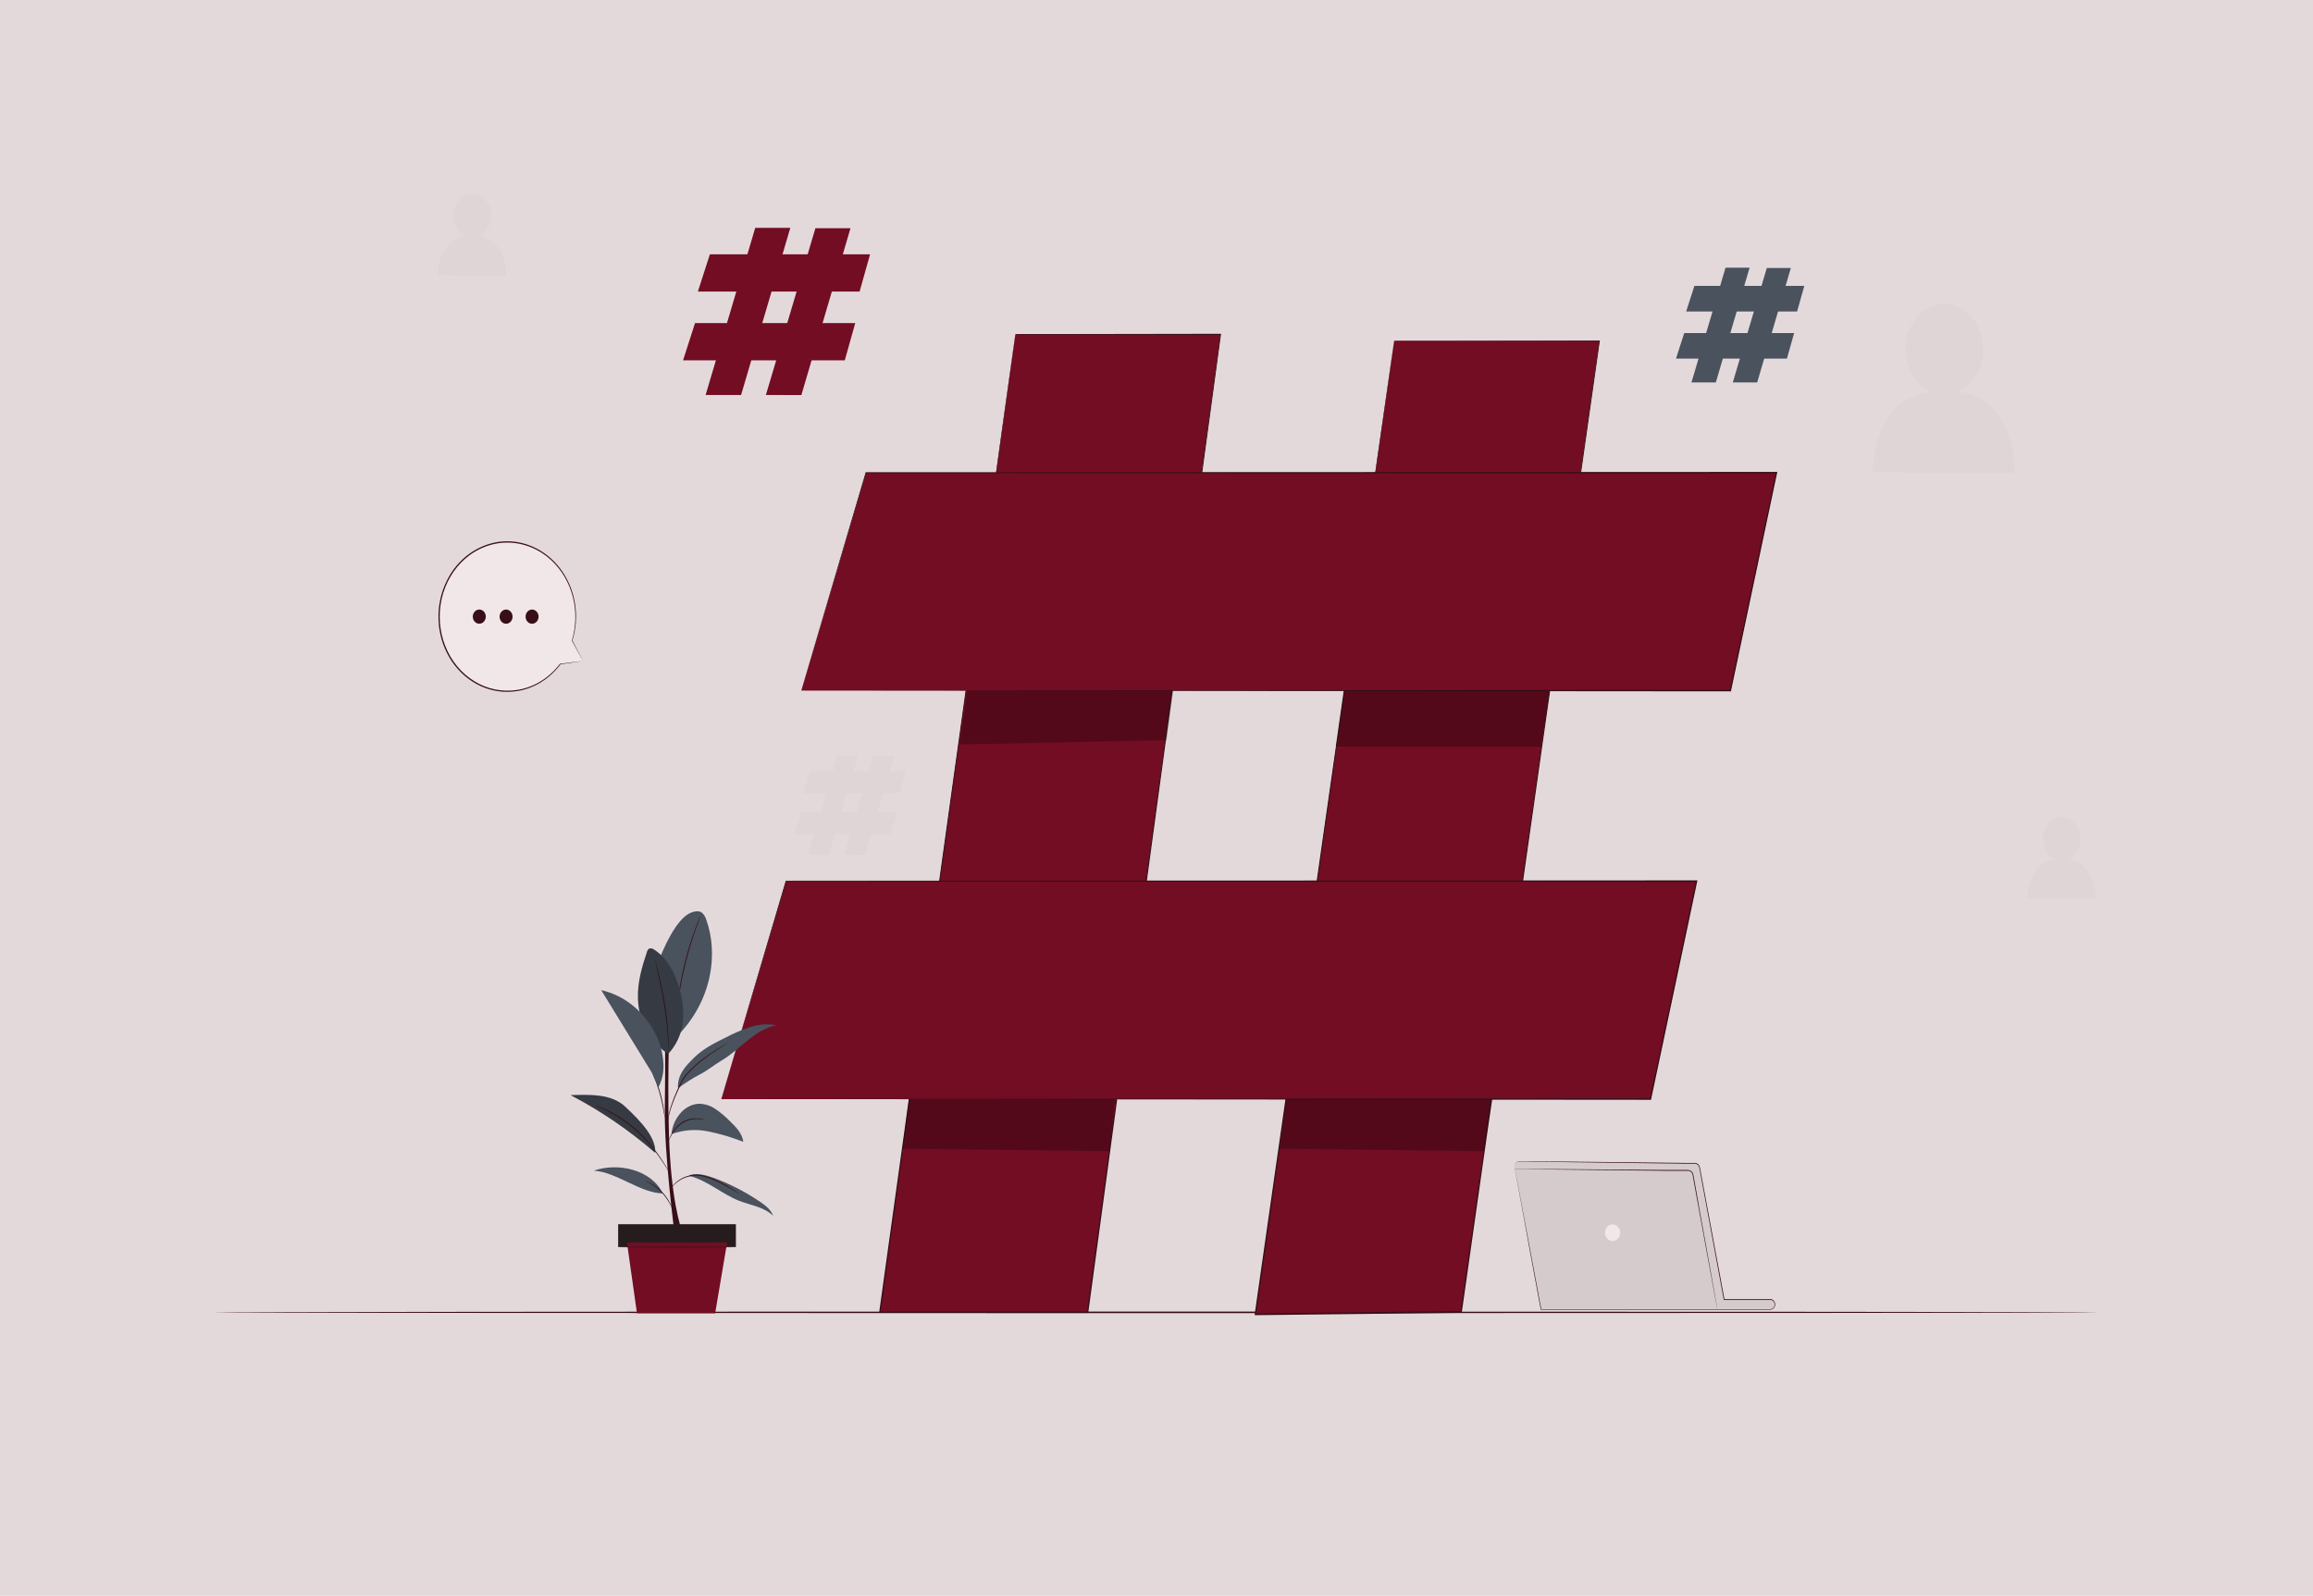
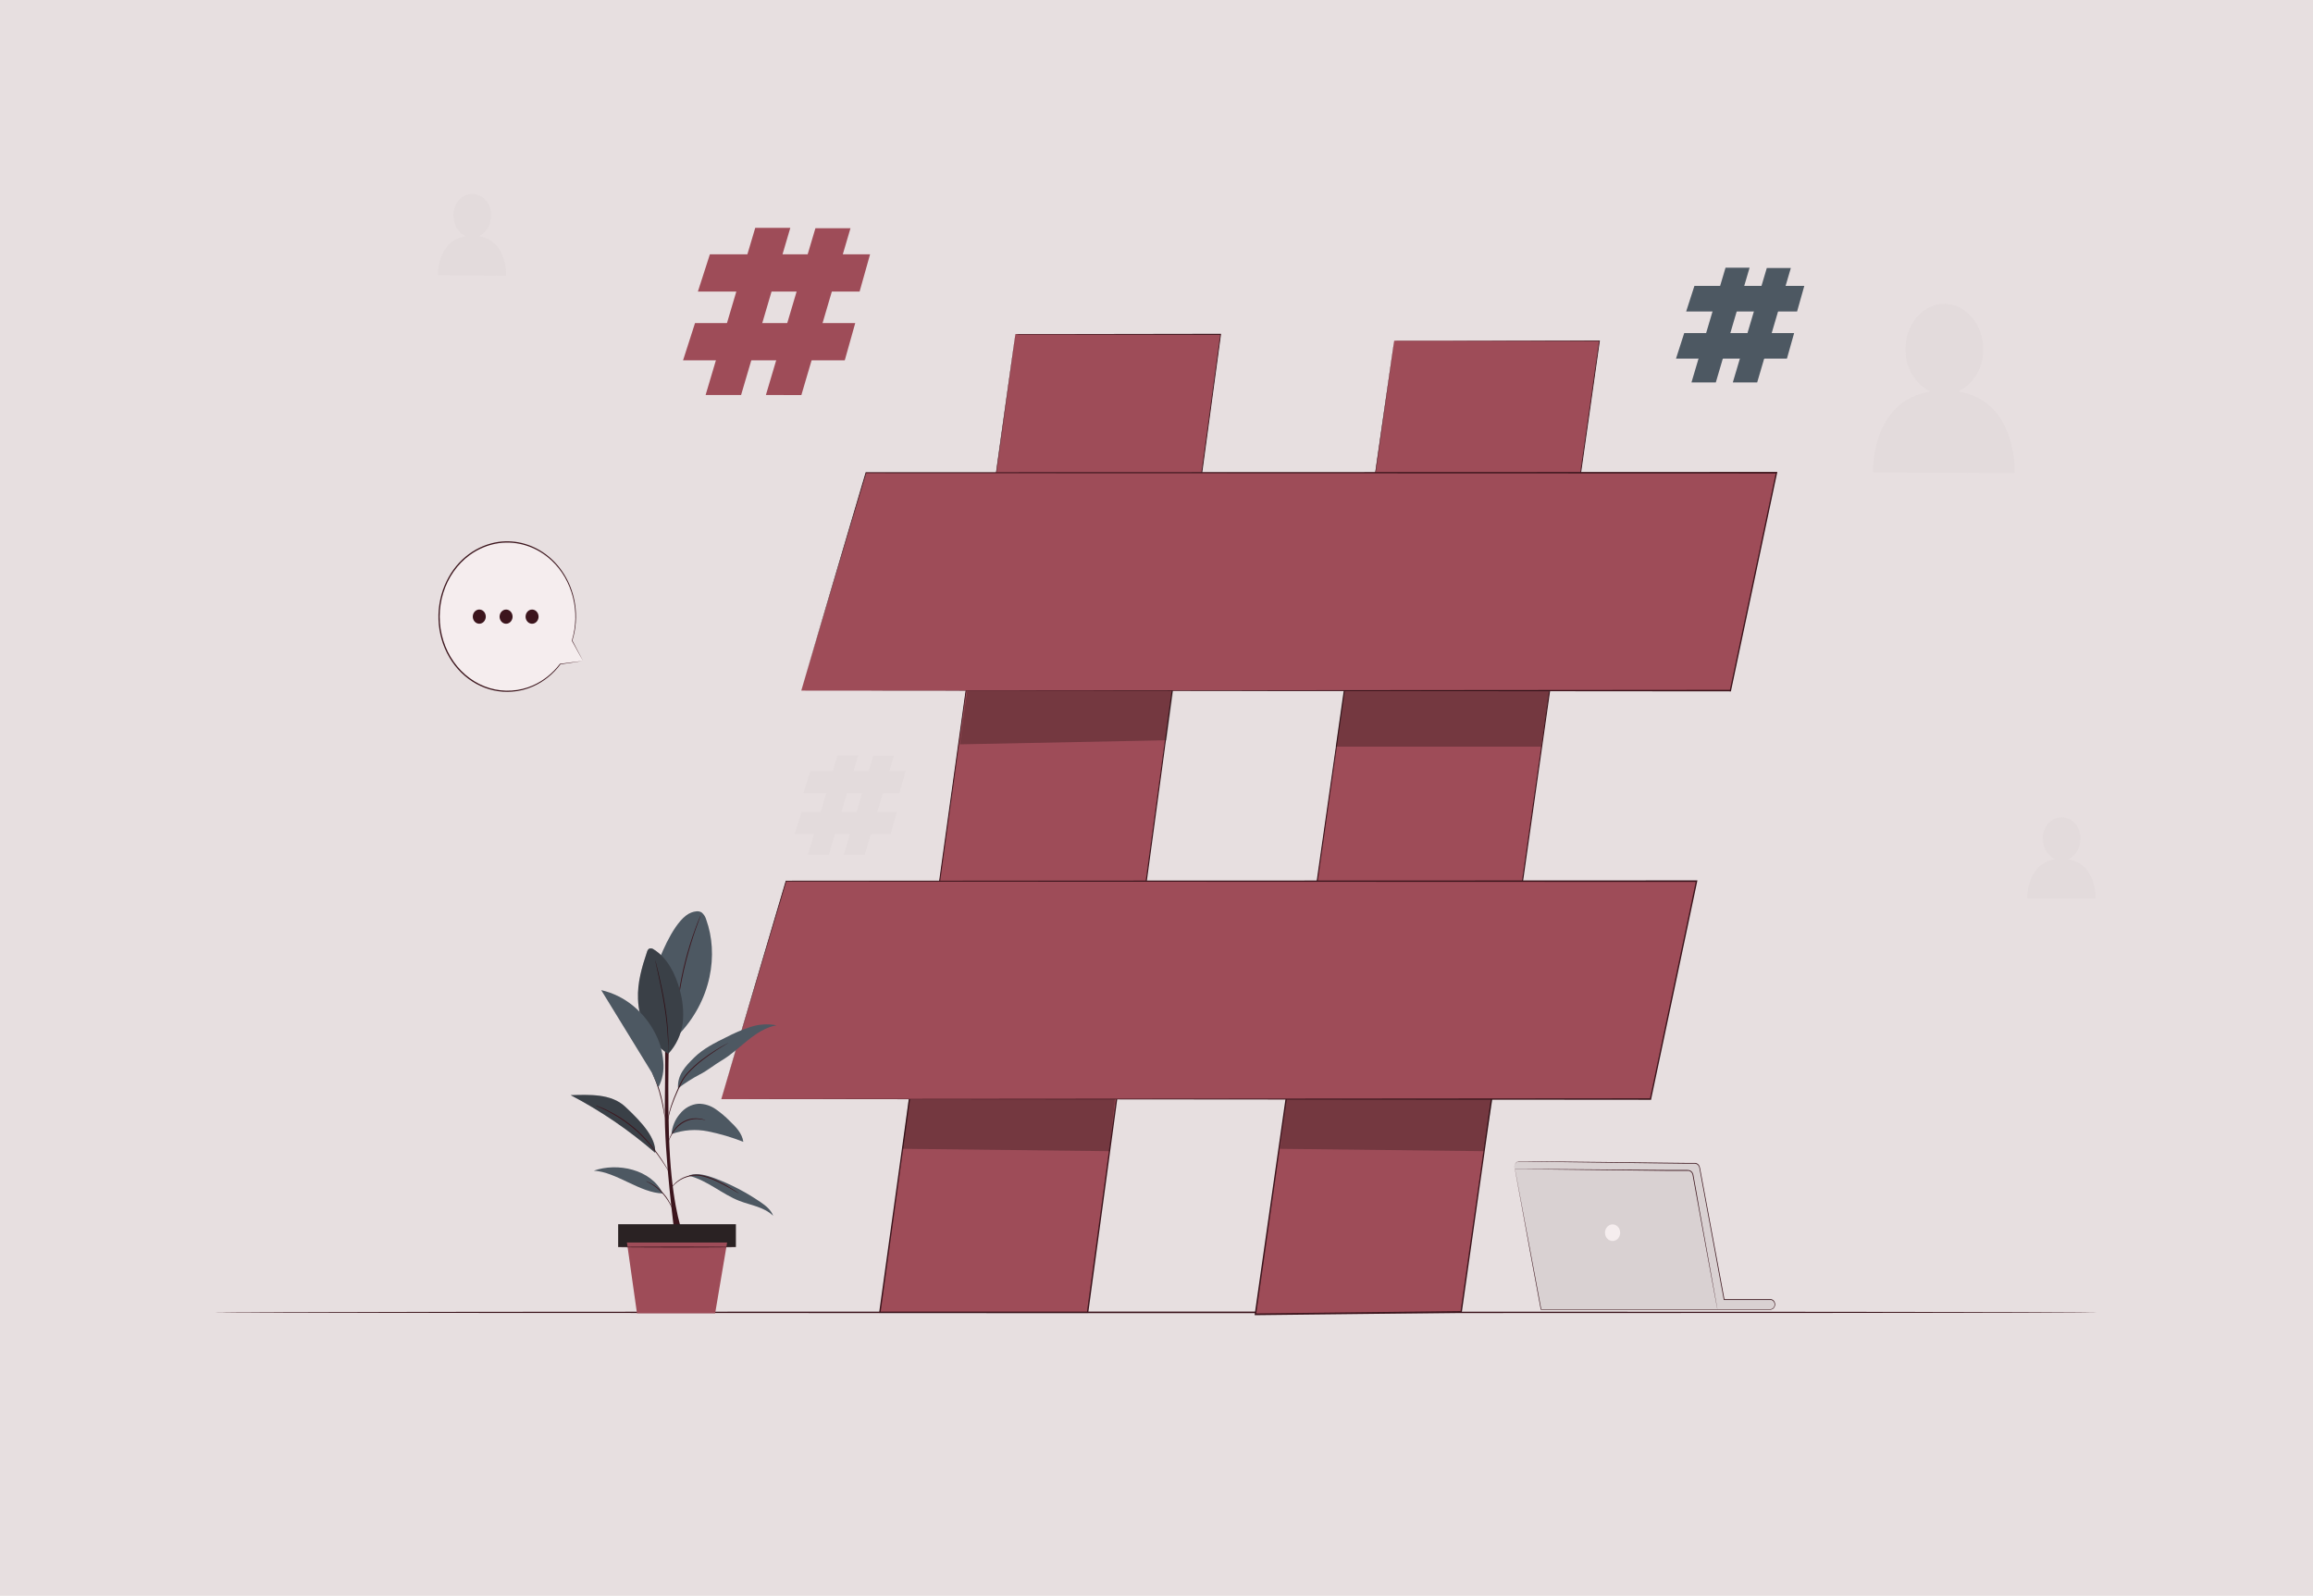
<svg xmlns="http://www.w3.org/2000/svg" width="848" height="585" viewBox="0 0 848 585" fill="none">
  <path d="M307 276.895L296.16 313.383H303.91L314.66 276.895H307Z" fill="#EBEBEB" />
  <path d="M320.14 276.972L309.32 313.384L317.07 313.395L327.79 276.972H320.14Z" fill="#EBEBEB" />
  <path d="M294.48 290.804L297.1 282.668H332.07L329.78 290.804H294.48Z" fill="#EBEBEB" />
  <path d="M291.24 305.817L293.86 297.682H328.83L326.54 305.817H291.24Z" fill="#EBEBEB" />
  <path d="M718.05 143.504C720.774 142.186 723.086 140.025 724.7 137.287C726.313 134.549 727.158 131.354 727.13 128.097C727.13 118.89 720.79 111.411 712.9 111.367C705.01 111.324 698.6 118.748 698.56 127.944C698.501 131.231 699.334 134.463 700.953 137.232C702.573 140.002 704.907 142.184 707.66 143.504C685.66 147.123 686.66 173.235 686.66 173.235L738.66 173.498C738.66 173.498 739.84 147.058 718.05 143.504Z" fill="#EBEBEB" />
  <path d="M175.66 86.6C176.974 85.964 178.09 84.921 178.868 83.6C179.646 82.278 180.054 80.737 180.04 79.165C180.107 78.133 179.98 77.098 179.666 76.123C179.352 75.147 178.858 74.253 178.215 73.494C177.572 72.736 176.794 72.13 175.928 71.714C175.063 71.297 174.128 71.08 173.183 71.075C172.237 71.07 171.3 71.277 170.431 71.683C169.561 72.09 168.777 72.687 168.128 73.438C167.478 74.189 166.976 75.078 166.653 76.05C166.33 77.022 166.193 78.056 166.25 79.088C166.221 80.675 166.622 82.235 167.404 83.572C168.185 84.909 169.311 85.963 170.64 86.6C160.03 88.35 160.51 100.957 160.51 100.957L185.6 101.089C185.6 101.089 186.18 88.339 175.66 86.6Z" fill="#EBEBEB" />
  <path d="M758.36 315.024C759.677 314.39 760.795 313.348 761.576 312.026C762.356 310.705 762.764 309.162 762.75 307.588C762.805 306.564 762.668 305.538 762.347 304.573C762.027 303.608 761.531 302.725 760.888 301.977C760.245 301.229 759.47 300.632 758.609 300.222C757.749 299.813 756.821 299.599 755.882 299.595C754.943 299.59 754.014 299.795 753.15 300.196C752.286 300.598 751.506 301.187 750.857 301.929C750.209 302.671 749.705 303.55 749.377 304.511C749.049 305.473 748.904 306.498 748.95 307.523C748.924 309.109 749.328 310.667 750.111 312.002C750.894 313.337 752.021 314.389 753.35 315.024C742.73 316.773 743.22 329.392 743.22 329.392L768.31 329.512C768.31 329.512 768.88 316.762 758.36 315.024Z" fill="#EBEBEB" />
  <path d="M769.48 481.142C769.48 481.295 614.67 481.426 423.76 481.426C232.85 481.426 78 481.295 78 481.142C78 480.989 232.74 480.847 423.74 480.847C614.74 480.847 769.48 480.978 769.48 481.142Z" fill="#321017" />
-   <path d="M372.27 122.466L322.59 480.989H398.72L447.48 122.466H372.27Z" fill="#730D23" />
+   <path d="M372.27 122.466L322.59 480.989H398.72L447.48 122.466H372.27Z" fill="#9f4d59" />
  <path d="M372.271 122.466H373.531H377.301H391.981L447.481 122.378H447.651V122.564C436.921 201.61 419.121 332.771 399.001 481.109V481.35H322.291L322.341 481.022C336.531 378.893 349.001 289.24 357.911 225.153C362.381 193.125 365.961 167.473 368.421 149.813C369.661 141.066 370.611 134.199 371.261 129.573C371.591 127.277 371.841 125.528 372.001 124.347C372.161 123.166 372.271 122.586 372.271 122.586L372.031 124.39C371.871 125.582 371.641 127.343 371.321 129.65C370.691 134.286 369.751 141.12 368.551 149.955C366.111 167.637 362.551 193.311 358.171 225.404C349.321 289.492 336.941 379.09 322.841 481.175L322.591 480.847H398.741L398.481 481.087C418.701 332.771 436.581 201.621 447.351 122.586L447.501 122.772L392.091 122.685H377.371H373.581L372.271 122.466Z" fill="#321017" />
-   <path d="M511.14 124.915L460.25 481.82L535.67 480.956L586.36 124.915H511.14Z" fill="#730D23" />
+   <path d="M511.14 124.915L460.25 481.82L535.67 480.956L586.36 124.915H511.14Z" fill="#9f4d59" />
  <path d="M511.14 124.916H512.41H516.18H530.86L586.36 124.828H586.53V125.014C575.36 203.601 556.86 333.864 535.94 481.077V481.317H535.23L460.3 482.17H460V481.842C474.55 380.151 487.31 290.935 496.44 227.066C501.02 195.181 504.69 169.638 507.22 152.066C508.48 143.319 509.46 136.517 510.13 131.914C510.46 129.628 510.71 127.89 510.89 126.709C511.07 125.528 511.15 124.959 511.15 124.959C511.15 124.959 511.08 125.572 510.92 126.753C510.76 127.934 510.51 129.694 510.19 131.99L507.34 152.208L496.74 227.252C487.67 291.056 474.98 380.26 460.54 481.864L460.28 481.536L535.21 480.672H535.7L535.45 480.913C556.45 333.679 575.04 203.47 586.25 124.883L586.4 125.08L530.98 124.992H516.27H512.48L511.14 124.916Z" fill="#321017" />
-   <path d="M293.771 253.189L317.531 173.312H651.35L634.46 253.189H293.771Z" fill="#730D23" />
+   <path d="M293.771 253.189L317.531 173.312H651.35L634.46 253.189H293.771Z" fill="#9f4d59" />
  <path d="M293.74 253.189L634.43 252.905L634.18 253.123C639.44 228.28 644.91 202.376 650.5 175.947C650.69 175.029 650.88 174.121 651.07 173.246L651.32 173.596L317.49 173.476L317.64 173.356L293.74 253.178C294.09 252.008 302.43 223.753 317.35 173.246V173.137H317.45L651.28 173.017H651.61L651.54 173.366L650.96 176.056C645.37 202.496 639.9 228.389 634.64 253.244V253.462H634.43L293.74 253.189Z" fill="#321017" />
-   <path d="M264.44 402.96L288.19 323.083H622.02L605.13 402.96H264.44Z" fill="#730D23" />
+   <path d="M264.44 402.96L288.19 323.083H622.02L605.13 402.96H264.44Z" fill="#9f4d59" />
  <path d="M264.44 402.927L605.13 402.653L604.88 402.861C610.13 378.018 615.61 352.124 621.19 325.685C621.39 324.766 621.58 323.859 621.76 322.984L622.02 323.334L288.19 323.213L288.33 323.104C273.24 373.578 264.79 401.833 264.44 402.927L288.05 322.995V322.885H288.16L621.99 322.765H622.32L622.24 323.115C622.06 323.99 621.86 324.897 621.67 325.816C616.08 352.256 610.61 378.138 605.35 402.992V403.211H605.15L264.44 402.927Z" fill="#321017" />
  <g opacity="0.3">
    <path d="M351.86 272.893L427.66 271.395L430.14 253.188H354.59L351.86 272.893Z" fill="black" />
  </g>
  <g opacity="0.3">
    <path d="M489.69 273.735H564.94L568.15 253.188H492.59L489.69 273.735Z" fill="black" />
  </g>
  <g opacity="0.3">
    <path d="M406.66 422.041L330.88 421.166L333.18 402.96H408.78L406.66 422.041Z" fill="black" />
  </g>
  <g opacity="0.3">
    <path d="M543.92 422.041L469.3 421.177L471.6 402.971H547.2L543.92 422.041Z" fill="black" />
  </g>
-   <path d="M276.89 83.528L258.69 144.816H271.7L289.75 83.528H276.89Z" fill="#730D23" />
-   <path d="M298.951 83.67L280.791 144.816L293.801 144.838L311.811 83.67H298.951Z" fill="#730D23" />
-   <path d="M255.86 106.895L260.26 93.238H318.99L315.15 106.895H255.86Z" fill="#730D23" />
-   <path d="M250.42 132.11L254.81 118.453H313.55L309.71 132.11H250.42Z" fill="#730D23" />
+   <path d="M276.89 83.528L258.69 144.816H271.7L289.75 83.528H276.89Z" fill="#9f4d59" />
+   <path d="M298.951 83.67L280.791 144.816L293.801 144.838L311.811 83.67H298.951Z" fill="#9f4d59" />
+   <path d="M255.86 106.895L260.26 93.238H318.99L315.15 106.895H255.86Z" fill="#9f4d59" />
+   <path d="M250.42 132.11L254.81 118.453H313.55L309.71 132.11H250.42Z" fill="#9f4d59" />
  <path d="M632.62 98.147L620.13 140.202H629.06L641.44 98.147H632.62Z" fill="#455A64" />
  <path d="M647.751 98.246L635.291 140.202L644.221 140.213L656.571 98.246H647.751Z" fill="#455A64" />
  <path d="M618.19 114.189L621.21 104.818H661.5L658.86 114.189H618.19Z" fill="#455A64" />
  <path d="M614.46 131.476L617.47 122.116H657.771L655.13 131.476H614.46Z" fill="#455A64" />
  <path d="M247.341 452.428C247.341 452.428 243.461 423.2 243.741 406.208C244.021 389.215 243.741 370.069 243.741 370.069H245.531C245.531 370.069 244.321 403.824 245.641 424.184C246.961 444.544 250.441 452.439 250.441 452.439H247.341" fill="#321017" />
  <path d="M258.93 337.178C258.642 336.143 258.069 335.231 257.29 334.564C256.16 333.777 254.67 334.105 253.4 334.564C247.98 336.653 243.19 347.686 241 353.492L248.18 379.965C261.16 366.843 263.4 349.588 258.93 337.178Z" fill="#455A64" />
  <path d="M256.87 335.636C256.852 335.757 256.818 335.875 256.77 335.986L256.42 336.948C256.1 337.779 255.66 338.993 255.13 340.491C254.07 343.498 252.73 347.708 251.52 352.442C250.31 357.177 249.52 361.54 248.98 364.711C248.73 366.296 248.53 367.587 248.41 368.483L248.26 369.5C248.248 369.624 248.221 369.745 248.18 369.861C248.169 369.741 248.169 369.62 248.18 369.5L248.28 368.461C248.36 367.565 248.53 366.274 248.76 364.678C249.363 360.523 250.181 356.409 251.21 352.355C252.244 348.302 253.482 344.316 254.92 340.414C255.47 338.916 255.92 337.713 256.29 336.893C256.46 336.511 256.59 336.204 256.69 335.953C256.743 335.842 256.803 335.736 256.87 335.636Z" fill="#321017" />
  <path d="M244.99 386.35C241.718 384.318 238.979 381.398 237.039 377.872C235.098 374.346 234.021 370.333 233.91 366.22C233.66 360.348 235.31 354.585 237.18 349.063C237.292 348.563 237.561 348.121 237.94 347.817C238.245 347.697 238.573 347.664 238.892 347.719C239.212 347.775 239.514 347.917 239.77 348.134C244.67 351.185 247.63 356.991 249.21 362.906C250.345 366.828 250.723 370.965 250.32 375.055C249.705 379.35 247.835 383.313 244.99 386.35Z" fill="#455A64" />
  <path d="M244.99 386.35C244.977 386.234 244.977 386.117 244.99 386.001V384.984C244.99 384.098 244.99 382.797 244.89 381.255C244.683 377.156 244.253 373.073 243.6 369.03C242.85 364.285 241.94 360.042 241.27 357.002C240.94 355.504 240.67 354.268 240.48 353.372C240.39 352.967 240.32 352.639 240.27 352.377C240.236 352.264 240.219 352.146 240.22 352.027C240.265 352.136 240.302 352.25 240.33 352.366C240.4 352.617 240.48 352.945 240.59 353.339C240.81 354.192 241.11 355.417 241.48 356.947C242.2 360.009 243.14 364.252 243.89 368.975C244.536 373.034 244.924 377.137 245.05 381.255C245.05 382.83 245.1 384.109 245.05 384.995C245.05 385.41 245.05 385.738 245.05 386.012C245.043 386.127 245.022 386.24 244.99 386.35Z" fill="#321017" />
  <g opacity="0.3">
    <path d="M244.99 386.35C241.718 384.318 238.979 381.398 237.039 377.872C235.098 374.346 234.021 370.333 233.91 366.22C233.66 360.348 235.31 354.585 237.18 349.063C237.292 348.563 237.561 348.121 237.94 347.817C238.245 347.697 238.573 347.664 238.892 347.719C239.212 347.775 239.514 347.917 239.77 348.134C244.67 351.185 247.63 356.991 249.21 362.906C250.345 366.828 250.723 370.965 250.32 375.055C249.705 379.35 247.835 383.313 244.99 386.35Z" fill="black" />
  </g>
  <path d="M252.59 431.072C259.22 432.669 264.68 437.775 271.07 440.268C275.31 441.909 280.07 442.455 283.47 445.736C282.66 443.549 280.74 442.007 278.87 440.739C273.608 437.139 267.988 434.204 262.12 431.991C259.12 430.897 255.84 429.902 252.78 430.843" fill="#455A64" />
  <path d="M243.011 437.535C234.701 437.382 225.961 429.651 217.701 429.192C226.341 426.141 238.701 428.634 243.011 437.535Z" fill="#455A64" />
  <path d="M246.25 415.753C250.53 414.22 255.091 413.882 259.52 414.769C263.944 415.656 268.292 416.943 272.52 418.618C272.09 415.469 269.76 413.096 267.52 410.964C265.918 409.329 264.177 407.864 262.32 406.59C260.451 405.309 258.286 404.638 256.08 404.655C254.757 404.752 253.466 405.139 252.282 405.793C251.099 406.446 250.047 407.353 249.19 408.46C247.495 410.454 246.441 413 246.19 415.709" fill="#455A64" />
  <path d="M229.21 405.726C223.98 400.85 216.07 401.353 209.21 401.495C220.237 407.249 230.636 414.343 240.21 422.642C240.51 417.339 235.81 411.893 229.21 405.726Z" fill="#455A64" />
  <g opacity="0.3">
    <path d="M229.21 405.726C223.98 400.85 216.07 401.353 209.21 401.495C220.237 407.249 230.636 414.343 240.21 422.642C240.51 417.339 235.81 411.893 229.21 405.726Z" fill="black" />
  </g>
  <path d="M248.601 398.991C251.14 397.06 253.815 395.353 256.601 393.884C259.351 392.517 261.911 390.341 264.601 388.767C268.051 386.733 271.031 383.89 274.191 381.364C277.351 378.838 280.831 376.553 284.701 375.897C281.515 375.275 278.24 375.481 275.141 376.498C272.055 377.517 269.045 378.797 266.141 380.325C262.061 382.337 257.921 384.393 254.581 387.651C251.241 390.91 248.241 394.136 248.581 399.002" fill="#455A64" />
  <path d="M270.92 437.535C270.828 437.505 270.741 437.461 270.66 437.403L269.94 436.999C269.31 436.638 268.41 436.091 267.28 435.468C266.72 435.151 266.1 434.812 265.43 434.462C264.76 434.112 264.04 433.751 263.27 433.369C261.622 432.557 259.912 431.902 258.16 431.411C256.424 430.892 254.598 430.843 252.84 431.269C252.072 431.452 251.316 431.697 250.58 432.002C249.024 432.701 247.623 433.756 246.47 435.096C245.99 435.665 245.75 436.004 245.73 435.993C245.771 435.896 245.821 435.804 245.88 435.719C245.98 435.555 246.15 435.315 246.38 435.009C247.039 434.17 247.799 433.435 248.64 432.822C249.225 432.396 249.844 432.03 250.49 431.728C251.23 431.402 251.992 431.142 252.77 430.952C254.571 430.49 256.449 430.531 258.23 431.072C260 431.559 261.724 432.225 263.38 433.062C264.15 433.434 264.87 433.795 265.54 434.156C266.21 434.517 266.83 434.867 267.38 435.249C268.5 435.894 269.38 436.463 269.99 436.868L270.69 437.327C270.85 437.458 270.93 437.524 270.92 437.535Z" fill="#321017" />
  <path d="M236.81 433.03C236.99 433.06 237.164 433.115 237.33 433.194C237.66 433.326 238.13 433.544 238.69 433.839C240.158 434.642 241.506 435.682 242.69 436.923C243.881 438.15 244.893 439.57 245.69 441.133C245.936 441.6 246.15 442.086 246.33 442.587C246.413 442.763 246.474 442.951 246.51 443.145C246.51 443.145 246.15 442.401 245.51 441.242C243.845 438.227 241.482 435.746 238.66 434.047C237.51 433.391 236.79 433.085 236.81 433.03Z" fill="#321017" />
  <path d="M218.44 405.278C218.565 405.295 218.686 405.332 218.8 405.387L219.8 405.781L221.37 406.404C221.99 406.656 222.65 407.027 223.37 407.388C227.275 409.367 230.918 411.912 234.2 414.955C235.979 416.65 237.65 418.477 239.2 420.422C240.471 422.005 241.666 423.658 242.78 425.376C243.73 426.852 244.45 428.065 244.94 428.918L245.51 429.892C245.586 429.998 245.647 430.116 245.69 430.241C245.69 430.241 245.6 430.143 245.46 429.924C245.32 429.706 245.1 429.4 244.84 428.984C244.32 428.164 243.58 426.961 242.61 425.518C241.64 424.074 240.43 422.39 239 420.619C237.438 418.714 235.768 416.917 234 415.239C230.736 412.234 227.137 409.692 223.29 407.673C222.55 407.301 221.89 406.918 221.29 406.656L219.74 405.967L218.74 405.529C218.634 405.455 218.534 405.371 218.44 405.278Z" fill="#321017" />
  <path d="M258.741 410.647C258.518 410.646 258.297 410.616 258.081 410.56L257.311 410.406C257.021 410.341 256.671 410.341 256.311 410.297C254.342 410.104 252.363 410.533 250.611 411.533C249.65 412.081 248.773 412.789 248.011 413.632C247.376 414.314 246.816 415.073 246.341 415.896C245.91 416.656 245.529 417.449 245.201 418.268C245.225 418.027 245.283 417.791 245.371 417.569C245.58 416.944 245.844 416.343 246.161 415.775C246.598 414.924 247.128 414.135 247.741 413.424C248.821 412.178 250.154 411.225 251.632 410.642C253.109 410.059 254.691 409.862 256.251 410.067C256.631 410.122 256.981 410.144 257.251 410.221L258.011 410.439C258.262 410.471 258.507 410.541 258.741 410.647Z" fill="#321017" />
  <path d="M267.05 382.348C266.955 382.43 266.851 382.5 266.74 382.556L265.81 383.103C265.01 383.584 263.81 384.284 262.44 385.191C261.07 386.099 259.44 387.236 257.63 388.614C255.713 390.081 253.917 391.727 252.26 393.534C251.402 394.456 250.662 395.501 250.06 396.64C249.52 397.733 249 398.881 248.52 399.92C247.662 401.79 246.892 403.706 246.21 405.661C245.766 406.984 245.392 408.335 245.09 409.706C244.88 410.68 244.8 411.226 244.77 411.226C244.754 411.092 244.754 410.956 244.77 410.822C244.77 410.559 244.85 410.177 244.94 409.728C245.184 408.337 245.518 406.967 245.94 405.628C246.591 403.65 247.346 401.715 248.2 399.833C248.67 398.739 249.2 397.646 249.72 396.552C250.337 395.383 251.094 394.31 251.97 393.359C253.636 391.535 255.45 389.881 257.39 388.417C259.16 387.05 260.83 385.946 262.25 385.049C263.67 384.152 264.86 383.485 265.68 383.048L266.63 382.556L267.05 382.348Z" fill="#321017" />
  <path d="M243.741 409.838C243.661 409.59 243.608 409.333 243.581 409.073C243.481 408.504 243.361 407.804 243.211 406.973C242.814 404.67 242.29 402.395 241.641 400.161C240.969 397.925 240.178 395.734 239.271 393.6C238.951 392.835 238.681 392.179 238.461 391.665C238.346 391.434 238.258 391.187 238.201 390.932C238.339 391.148 238.462 391.375 238.571 391.61C238.791 392.047 239.101 392.704 239.461 393.502C240.433 395.617 241.255 397.81 241.921 400.063C242.576 402.308 243.077 404.603 243.421 406.929C243.551 407.826 243.641 408.548 243.691 409.051C243.732 409.311 243.749 409.574 243.741 409.838Z" fill="#321017" />
  <path d="M243.171 389.182C242.912 385.731 241.992 382.378 240.471 379.341C238.423 375.178 235.565 371.558 232.1 368.733C228.634 365.909 224.644 363.95 220.411 362.994L238.981 393.25L241.381 398.651C242.887 395.785 243.514 392.466 243.171 389.182Z" fill="#455A64" />
  <path d="M269.8 448.82H226.63V457.185H269.8V448.82Z" fill="#1E1E1E" />
-   <path d="M229.851 455.522L233.531 481.481H262.191L266.581 455.522H229.851Z" fill="#730D23" />
+   <path d="M229.851 455.522L233.531 481.481H262.191L266.581 455.522H229.851Z" fill="#9f4d59" />
  <path d="M269.74 457.195C269.74 457.283 260 457.359 247.99 457.359C235.98 457.359 226.24 457.283 226.24 457.195C226.24 457.108 235.98 457.031 247.99 457.031C260 457.031 269.74 457.097 269.74 457.195Z" fill="#321017" />
  <path d="M555.25 428.131L564.94 480.125H649C649.444 480.122 649.869 479.927 650.182 479.583C650.495 479.239 650.67 478.773 650.67 478.288C650.67 477.803 650.495 477.337 650.182 476.993C649.869 476.649 649.444 476.454 649 476.451H632.07L623.07 428.098C622.984 427.649 622.761 427.246 622.438 426.954C622.114 426.662 621.71 426.499 621.29 426.491L557.04 425.726C556.769 425.728 556.502 425.796 556.258 425.924C556.014 426.052 555.799 426.238 555.628 426.468C555.457 426.698 555.334 426.966 555.269 427.253C555.204 427.541 555.197 427.841 555.25 428.131Z" fill="#E0E0E0" />
  <path d="M555.25 428.131C555.247 428.08 555.247 428.029 555.25 427.978C555.228 427.822 555.228 427.663 555.25 427.508C555.279 427.195 555.374 426.895 555.529 426.631C555.683 426.367 555.893 426.146 556.14 425.988C556.311 425.877 556.497 425.796 556.69 425.747C556.913 425.72 557.138 425.72 557.36 425.747H558.87H562.65L586.94 425.999L603.88 426.184L613.36 426.294L618.36 426.349H620.9C621.12 426.349 621.32 426.349 621.55 426.349C621.776 426.377 621.996 426.447 622.2 426.556C622.618 426.787 622.945 427.175 623.12 427.65C623.207 427.874 623.267 428.109 623.3 428.35L623.43 429.049C623.52 429.52 623.6 429.99 623.69 430.46C623.87 431.4 624.04 432.341 624.22 433.292C624.567 435.209 624.924 437.137 625.29 439.076C626.024 442.976 626.767 446.967 627.52 451.05C629.04 459.196 630.61 467.681 632.24 476.407L632.12 476.309H648.74C648.96 476.282 649.181 476.282 649.4 476.309C649.843 476.412 650.234 476.695 650.494 477.101C650.754 477.506 650.863 478.005 650.8 478.495C650.755 478.795 650.649 479.079 650.49 479.327C650.331 479.575 650.122 479.78 649.88 479.928C649.634 480.063 649.365 480.141 649.09 480.158H604.41H564.94H564.87V480.081C561.87 464.106 559.5 451.104 557.87 442.105C557.04 437.6 556.39 434.101 555.96 431.717C555.74 430.525 555.58 429.618 555.46 429.006C555.34 428.393 555.3 428.076 555.3 428.076C555.3 428.076 555.37 428.393 555.49 428.995L556.01 431.706C556.45 434.079 557.12 437.578 557.96 442.083C559.65 451.083 562.08 464.073 565.08 480.048L564.99 479.972H604.46H649.1C649.341 479.958 649.577 479.887 649.79 479.764C650.002 479.637 650.184 479.458 650.323 479.242C650.461 479.026 650.553 478.778 650.59 478.517C650.65 478.087 650.557 477.648 650.33 477.29C650.103 476.932 649.76 476.683 649.37 476.593C649.167 476.576 648.963 476.576 648.76 476.593H631.98V476.494L627.28 451.126C626.52 447.059 625.78 443.057 625.06 439.164C624.69 437.207 624.34 435.282 623.98 433.379C623.81 432.417 623.63 431.477 623.46 430.536C623.37 430.066 623.28 429.596 623.2 429.126L623.07 428.426C623.035 428.203 622.981 427.983 622.91 427.77C622.744 427.356 622.45 427.019 622.08 426.819C621.899 426.719 621.702 426.656 621.5 426.633H620.87H618.32L613.32 426.567L603.83 426.447L586.9 426.228L562.61 425.9L558.83 425.845H557.32C557.101 425.817 556.879 425.817 556.66 425.845C556.469 425.885 556.286 425.963 556.12 426.075C555.878 426.23 555.672 426.444 555.518 426.7C555.364 426.956 555.265 427.247 555.23 427.551C555.222 427.745 555.228 427.939 555.25 428.131Z" fill="#321017" />
  <path d="M593.991 451.925C593.991 452.526 593.828 453.114 593.522 453.614C593.217 454.114 592.783 454.503 592.275 454.733C591.767 454.964 591.208 455.024 590.668 454.906C590.129 454.789 589.634 454.5 589.245 454.075C588.856 453.649 588.591 453.108 588.484 452.518C588.377 451.928 588.432 451.317 588.642 450.762C588.853 450.206 589.209 449.732 589.666 449.398C590.123 449.064 590.661 448.885 591.211 448.885C591.948 448.885 592.655 449.206 593.176 449.776C593.698 450.346 593.991 451.119 593.991 451.925Z" fill="white" />
  <path d="M555.331 428.558H559.741L571.741 428.623L611.391 428.929H617.131H618.531C618.772 428.921 619.013 428.939 619.251 428.984C619.615 429.063 619.952 429.251 620.224 429.527C620.495 429.803 620.692 430.157 620.791 430.548C620.891 431.051 620.971 431.532 621.061 432.035C621.771 435.949 622.461 439.689 623.061 443.319C624.361 450.514 625.541 456.998 626.521 462.444C627.501 467.889 628.281 472.285 628.831 475.336C629.101 476.856 629.301 478.037 629.451 478.846L629.601 479.764C629.601 479.972 629.651 480.081 629.651 480.081C629.651 480.081 629.651 479.972 629.581 479.764L629.401 478.857C629.251 478.048 629.031 476.878 628.741 475.358C628.181 472.307 627.361 467.911 626.361 462.477C625.361 457.042 624.171 450.558 622.851 443.363C622.201 439.766 621.511 435.993 620.791 432.079C620.701 431.597 620.621 431.084 620.521 430.613C620.401 430.158 620.13 429.768 619.761 429.52C619.577 429.391 619.374 429.298 619.161 429.247C618.934 429.224 618.707 429.224 618.481 429.247H617.141H611.411L571.741 428.787L559.741 428.645H556.471H555.621L555.331 428.558Z" fill="#321017" />
  <path d="M213.75 242.288L209.75 234.853C211.763 228.367 211.485 221.293 208.971 215.02C206.456 208.748 201.887 203.73 196.161 200.954C190.435 198.178 183.967 197.844 178.027 200.019C172.087 202.193 167.106 206.717 164.063 212.703C161.019 218.689 160.133 225.703 161.579 232.367C163.025 239.031 166.698 244.863 171.876 248.716C177.054 252.569 183.363 254.165 189.563 253.19C195.763 252.215 201.405 248.74 205.38 243.447L213.75 242.288Z" fill="white" />
  <path d="M213.75 242.288L213.19 242.354L211.57 242.551L205.37 243.349L205.47 243.502C205.48 243.476 205.481 243.446 205.471 243.42C205.462 243.393 205.443 243.372 205.42 243.36C205.403 243.346 205.382 243.338 205.36 243.338C205.338 243.338 205.317 243.346 205.3 243.36C202.643 246.855 199.234 249.575 195.38 251.276C192.902 252.368 190.277 253.007 187.61 253.168C182.162 253.544 176.752 251.946 172.217 248.623C167.682 245.3 164.275 240.435 162.522 234.782C160.769 229.129 160.768 223.002 162.519 217.348C164.271 211.694 167.676 206.828 172.21 203.503C175.414 201.173 179.064 199.677 182.88 199.129C186.337 198.659 189.846 198.984 193.182 200.084C196.518 201.184 199.606 203.034 202.25 205.515C206.006 209.044 208.717 213.715 210.036 218.934C211.356 224.153 211.225 229.683 209.66 234.82C209.65 234.848 209.65 234.879 209.66 234.907L212.66 240.375L213.45 241.796L213.73 242.288L213.5 241.818L212.76 240.397L209.82 234.798V234.886C211.183 230.558 211.527 225.925 210.82 221.414C209.724 214.412 206.204 208.14 200.989 203.902C195.775 199.665 189.268 197.787 182.82 198.659C178.937 199.217 175.222 200.739 171.96 203.11C168.536 205.603 165.729 208.984 163.79 212.951C161.639 217.286 160.592 222.172 160.757 227.101C160.923 232.029 162.295 236.819 164.73 240.97C167.165 245.121 170.575 248.481 174.603 250.7C178.631 252.918 183.13 253.914 187.63 253.584C190.335 253.41 192.995 252.745 195.5 251.615C199.401 249.879 202.84 247.096 205.5 243.524L205.33 243.415C205.32 243.441 205.319 243.47 205.329 243.497C205.338 243.523 205.356 243.545 205.38 243.557H205.44L211.69 242.616L213.27 242.365L213.75 242.288Z" fill="#321017" />
  <path d="M192.69 226.073C192.69 226.587 192.83 227.091 193.091 227.518C193.353 227.946 193.724 228.28 194.159 228.477C194.594 228.674 195.073 228.725 195.534 228.625C195.996 228.525 196.42 228.277 196.753 227.913C197.086 227.549 197.312 227.085 197.404 226.58C197.496 226.076 197.449 225.552 197.269 225.077C197.089 224.601 196.784 224.195 196.392 223.909C196.001 223.623 195.541 223.47 195.07 223.47C194.439 223.47 193.833 223.744 193.387 224.232C192.941 224.72 192.69 225.382 192.69 226.073Z" fill="#321017" />
  <path d="M183.16 226.073C183.16 226.587 183.299 227.091 183.561 227.518C183.822 227.946 184.194 228.28 184.629 228.477C185.064 228.674 185.542 228.725 186.004 228.625C186.466 228.525 186.89 228.277 187.223 227.913C187.555 227.549 187.782 227.085 187.874 226.58C187.966 226.076 187.919 225.552 187.739 225.077C187.558 224.601 187.253 224.195 186.862 223.909C186.471 223.623 186.01 223.47 185.54 223.47C184.909 223.473 184.305 223.748 183.86 224.236C183.414 224.723 183.162 225.383 183.16 226.073Z" fill="#321017" />
  <path d="M173.65 224.772C173.417 225.218 173.31 225.73 173.343 226.243C173.375 226.755 173.546 227.246 173.834 227.653C174.121 228.059 174.512 228.364 174.958 228.528C175.403 228.692 175.883 228.708 176.337 228.574C176.791 228.44 177.198 228.162 177.508 227.775C177.818 227.388 178.015 226.91 178.077 226.4C178.138 225.891 178.06 225.373 177.852 224.912C177.644 224.451 177.317 224.067 176.91 223.809C176.361 223.465 175.709 223.373 175.098 223.553C174.487 223.734 173.966 224.172 173.65 224.772Z" fill="#321017" />
-   <rect width="848" height="585" fill="#730D23" fill-opacity="0.1" />
+   <rect width="848" height="585" fill="#9f4d59" fill-opacity="0.1" />
</svg>
